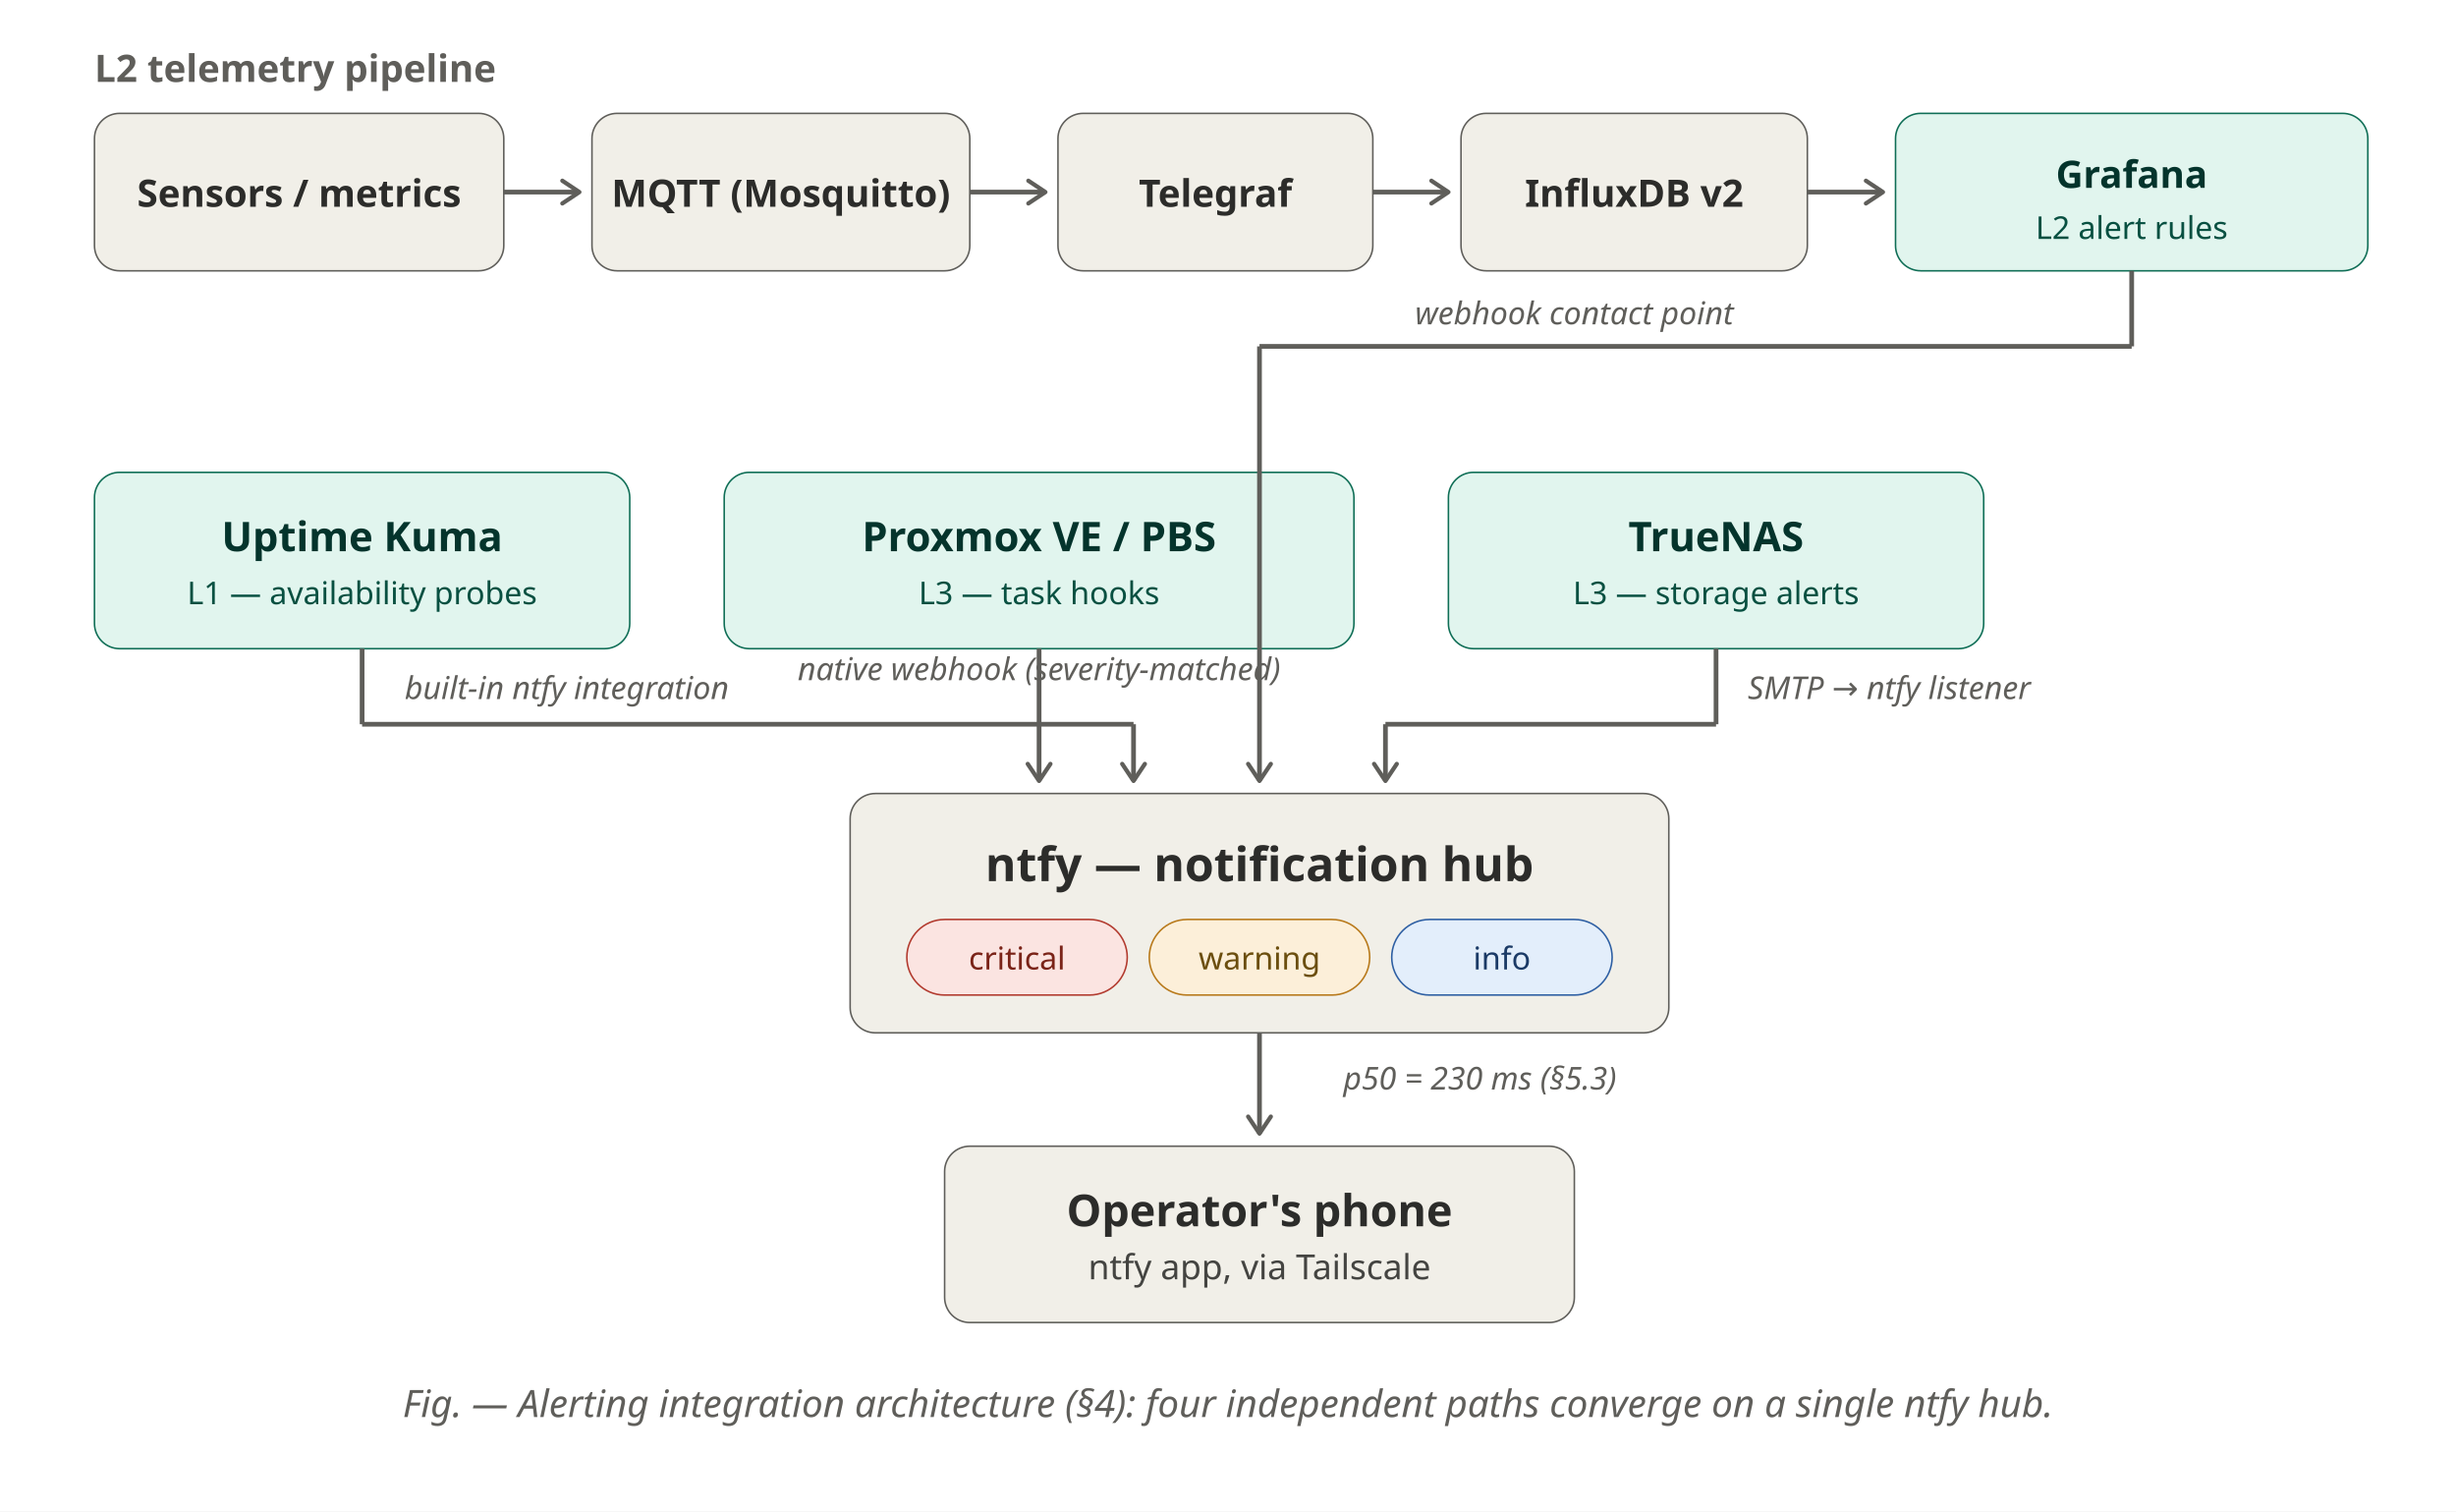
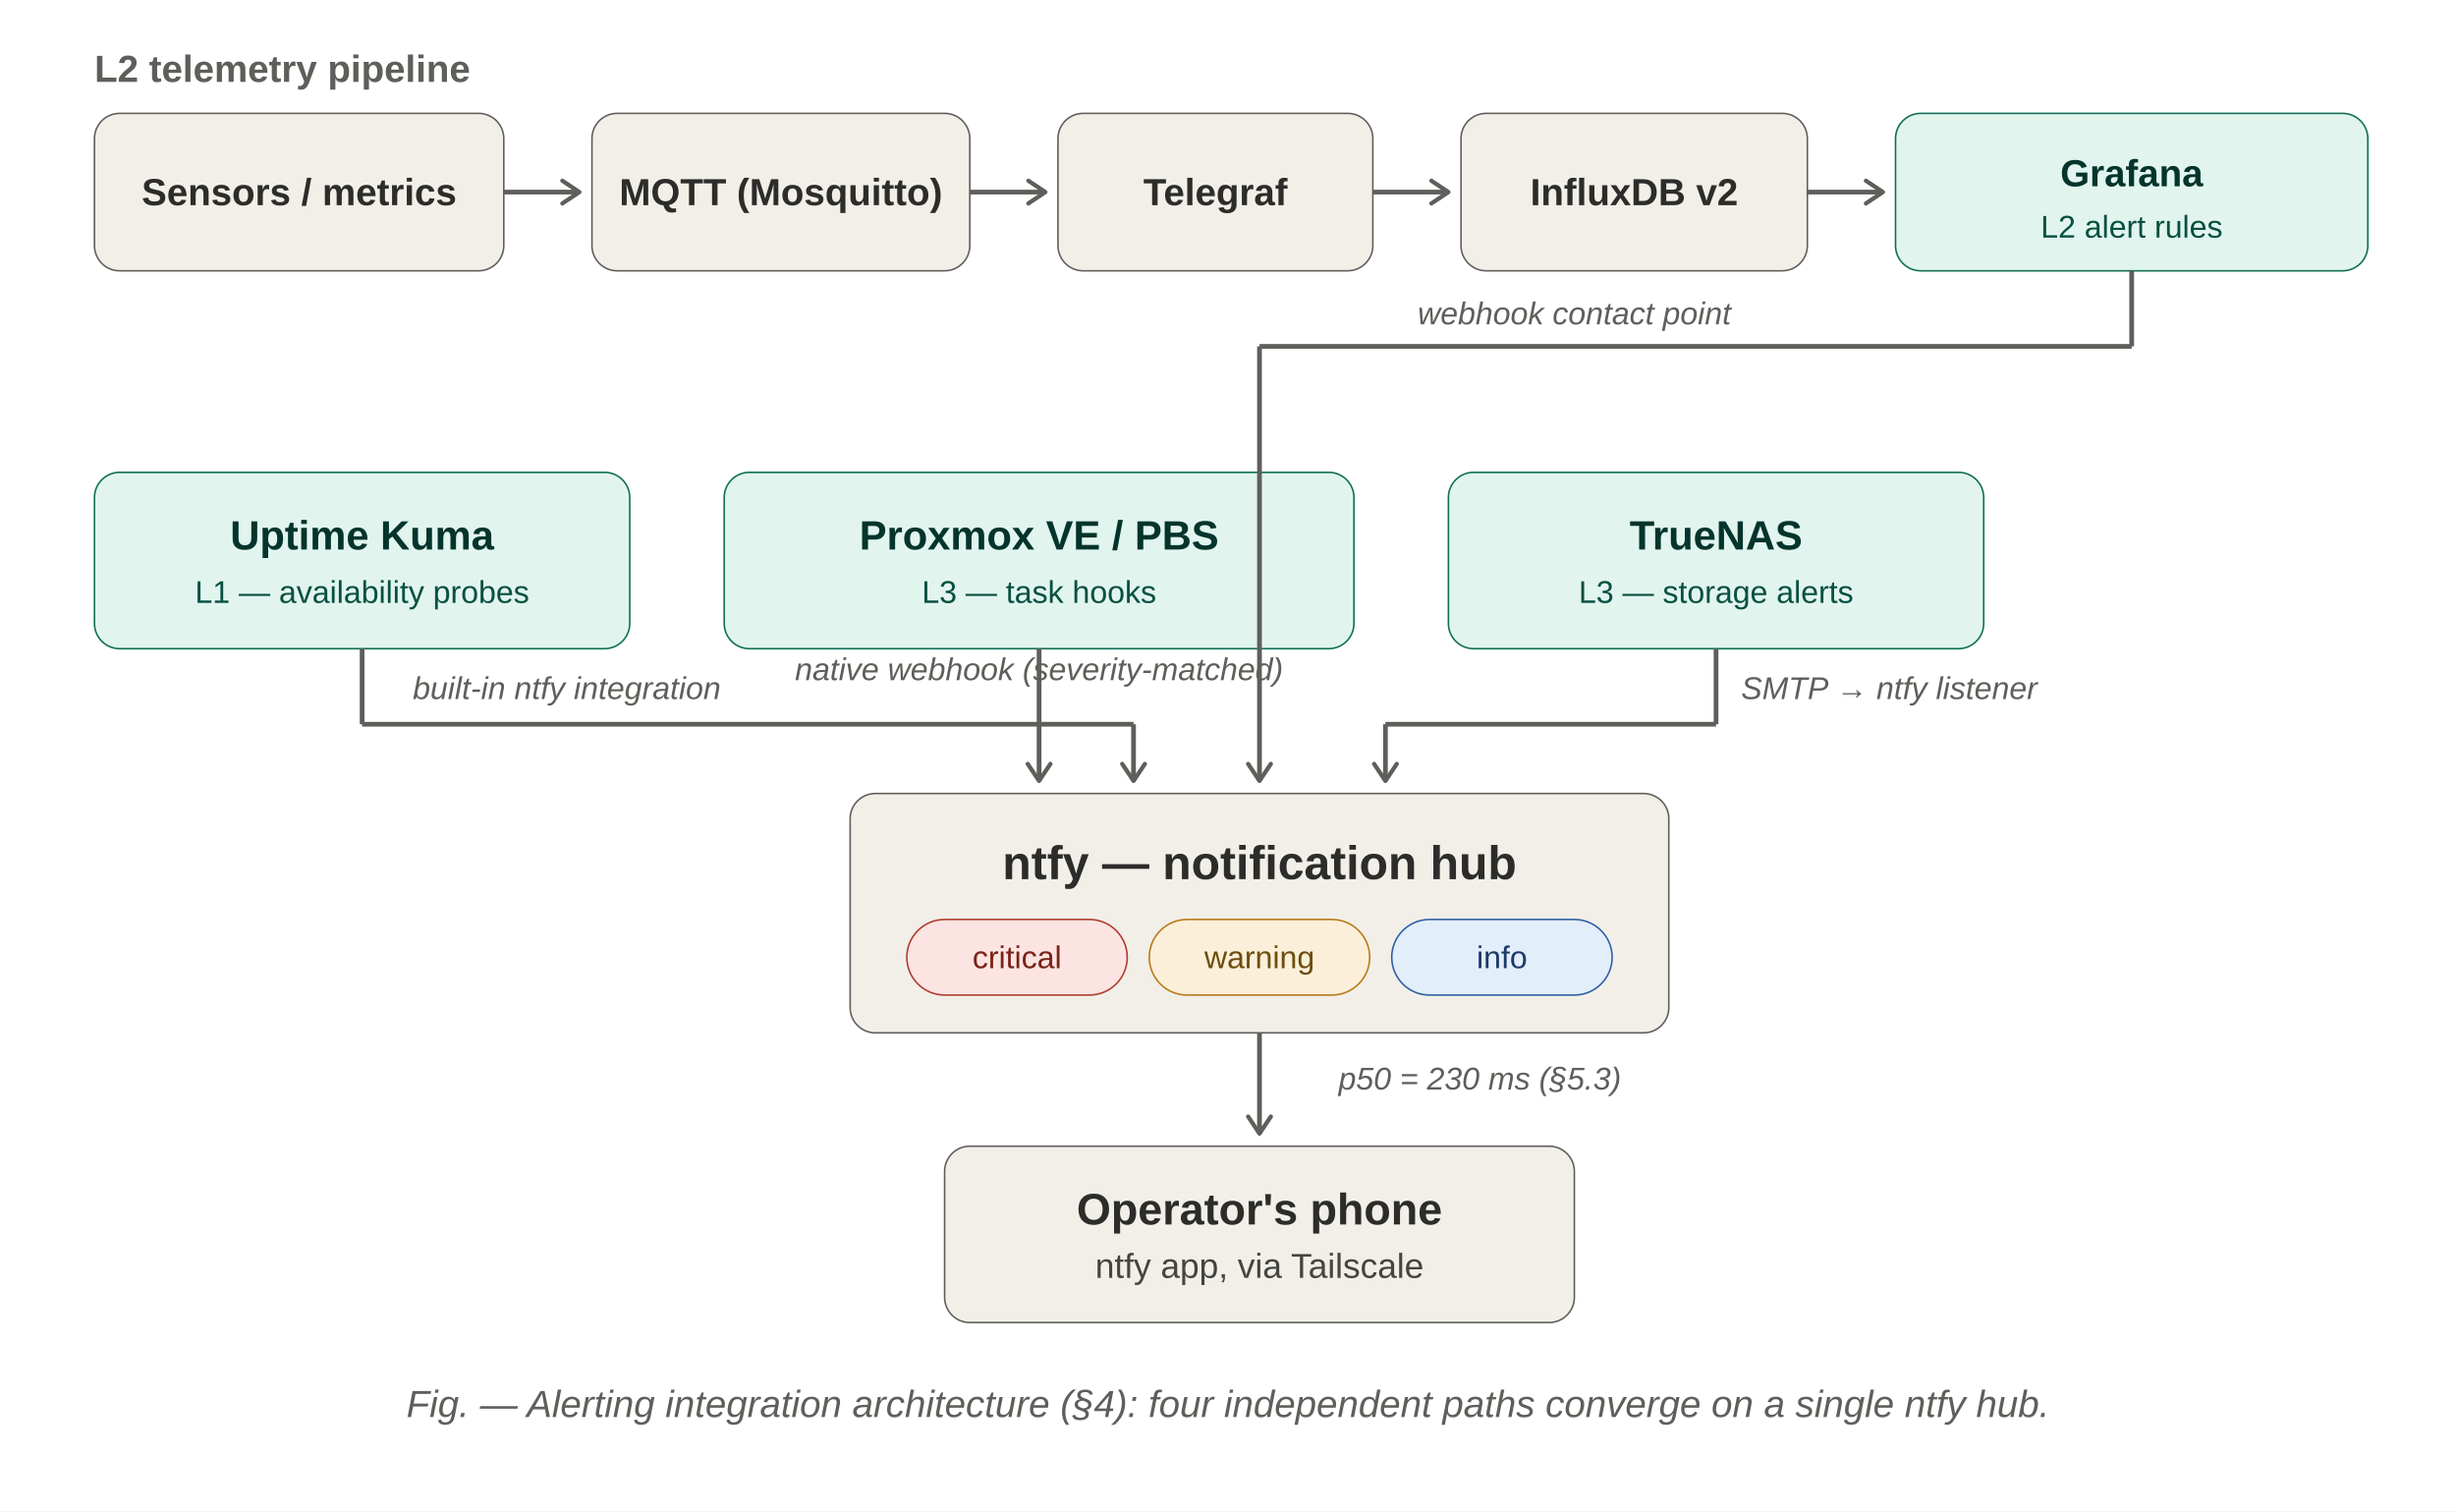
<svg xmlns="http://www.w3.org/2000/svg" width="780" height="480" viewBox="0 0 780 480" role="img">
  <defs>
    <marker id="arrow2" viewBox="0 0 10 10" refX="8" refY="5" markerWidth="6" markerHeight="6" orient="auto-start-reverse">
      <path d="M2 1L8 5L2 9" fill="none" stroke="#5f5e5a" stroke-width="1.5" stroke-linecap="round" stroke-linejoin="round" />
    </marker>
  </defs>
  <rect width="780" height="480" fill="#ffffff" />
-   <text x="30" y="26" font-family="sans-serif" font-size="12" font-weight="600" fill="#5F5E5A">L2 telemetry pipeline</text>
+   <text x="30" y="26" font-family="Arial, Helvetica, sans-serif" font-size="12" font-weight="600" fill="#5F5E5A">L2 telemetry pipeline</text>
  <g>
    <rect x="30" y="36" width="130" height="50" rx="8" fill="#F1EFE8" stroke="#5F5E5A" stroke-width="0.5" />
-     <text x="95" y="61" text-anchor="middle" dominant-baseline="central" font-family="sans-serif" font-size="12" font-weight="600" fill="#2C2C2A">Sensors / metrics</text>
+     <text x="95" y="61" text-anchor="middle" dominant-baseline="central" font-family="Arial, Helvetica, sans-serif" font-size="12" font-weight="600" fill="#2C2C2A">Sensors / metrics</text>
  </g>
  <line x1="160" y1="61" x2="184" y2="61" stroke="#5f5e5a" stroke-width="1.5" marker-end="url(#arrow2)" />
  <g>
    <rect x="188" y="36" width="120" height="50" rx="8" fill="#F1EFE8" stroke="#5F5E5A" stroke-width="0.5" />
-     <text x="248" y="61" text-anchor="middle" dominant-baseline="central" font-family="sans-serif" font-size="12" font-weight="600" fill="#2C2C2A">MQTT (Mosquitto)</text>
+     <text x="248" y="61" text-anchor="middle" dominant-baseline="central" font-family="Arial, Helvetica, sans-serif" font-size="12" font-weight="600" fill="#2C2C2A">MQTT (Mosquitto)</text>
  </g>
  <line x1="308" y1="61" x2="332" y2="61" stroke="#5f5e5a" stroke-width="1.5" marker-end="url(#arrow2)" />
  <g>
    <rect x="336" y="36" width="100" height="50" rx="8" fill="#F1EFE8" stroke="#5F5E5A" stroke-width="0.5" />
-     <text x="386" y="61" text-anchor="middle" dominant-baseline="central" font-family="sans-serif" font-size="12" font-weight="600" fill="#2C2C2A">Telegraf</text>
+     <text x="386" y="61" text-anchor="middle" dominant-baseline="central" font-family="Arial, Helvetica, sans-serif" font-size="12" font-weight="600" fill="#2C2C2A">Telegraf</text>
  </g>
  <line x1="436" y1="61" x2="460" y2="61" stroke="#5f5e5a" stroke-width="1.5" marker-end="url(#arrow2)" />
  <g>
    <rect x="464" y="36" width="110" height="50" rx="8" fill="#F1EFE8" stroke="#5F5E5A" stroke-width="0.5" />
-     <text x="519" y="61" text-anchor="middle" dominant-baseline="central" font-family="sans-serif" font-size="12" font-weight="600" fill="#2C2C2A">InfluxDB v2</text>
+     <text x="519" y="61" text-anchor="middle" dominant-baseline="central" font-family="Arial, Helvetica, sans-serif" font-size="12" font-weight="600" fill="#2C2C2A">InfluxDB v2</text>
  </g>
  <line x1="574" y1="61" x2="598" y2="61" stroke="#5f5e5a" stroke-width="1.5" marker-end="url(#arrow2)" />
  <g>
    <rect x="602" y="36" width="150" height="50" rx="8" fill="#E1F5EE" stroke="#0F6E56" stroke-width="0.5" />
-     <text x="677" y="55" text-anchor="middle" dominant-baseline="central" font-family="sans-serif" font-size="12" font-weight="600" fill="#04342C">Grafana</text>
-     <text x="677" y="72" text-anchor="middle" dominant-baseline="central" font-family="sans-serif" font-size="10" fill="#085041">L2 alert rules</text>
+     <text x="677" y="55" text-anchor="middle" dominant-baseline="central" font-family="Arial, Helvetica, sans-serif" font-size="12" font-weight="600" fill="#04342C">Grafana</text>
+     <text x="677" y="72" text-anchor="middle" dominant-baseline="central" font-family="Arial, Helvetica, sans-serif" font-size="10" fill="#085041">L2 alert rules</text>
  </g>
  <g>
    <rect x="30" y="150" width="170" height="56" rx="8" fill="#E1F5EE" stroke="#0F6E56" stroke-width="0.5" />
-     <text x="115" y="170" text-anchor="middle" dominant-baseline="central" font-family="sans-serif" font-size="13" font-weight="600" fill="#04342C">Uptime Kuma</text>
-     <text x="115" y="188" text-anchor="middle" dominant-baseline="central" font-family="sans-serif" font-size="10" fill="#085041">L1 — availability probes</text>
+     <text x="115" y="170" text-anchor="middle" dominant-baseline="central" font-family="Arial, Helvetica, sans-serif" font-size="13" font-weight="600" fill="#04342C">Uptime Kuma</text>
+     <text x="115" y="188" text-anchor="middle" dominant-baseline="central" font-family="Arial, Helvetica, sans-serif" font-size="10" fill="#085041">L1 — availability probes</text>
  </g>
  <g>
    <rect x="230" y="150" width="200" height="56" rx="8" fill="#E1F5EE" stroke="#0F6E56" stroke-width="0.5" />
-     <text x="330" y="170" text-anchor="middle" dominant-baseline="central" font-family="sans-serif" font-size="13" font-weight="600" fill="#04342C">Proxmox VE / PBS</text>
-     <text x="330" y="188" text-anchor="middle" dominant-baseline="central" font-family="sans-serif" font-size="10" fill="#085041">L3 — task hooks</text>
+     <text x="330" y="170" text-anchor="middle" dominant-baseline="central" font-family="Arial, Helvetica, sans-serif" font-size="13" font-weight="600" fill="#04342C">Proxmox VE / PBS</text>
+     <text x="330" y="188" text-anchor="middle" dominant-baseline="central" font-family="Arial, Helvetica, sans-serif" font-size="10" fill="#085041">L3 — task hooks</text>
  </g>
  <g>
    <rect x="460" y="150" width="170" height="56" rx="8" fill="#E1F5EE" stroke="#0F6E56" stroke-width="0.5" />
-     <text x="545" y="170" text-anchor="middle" dominant-baseline="central" font-family="sans-serif" font-size="13" font-weight="600" fill="#04342C">TrueNAS</text>
-     <text x="545" y="188" text-anchor="middle" dominant-baseline="central" font-family="sans-serif" font-size="10" fill="#085041">L3 — storage alerts</text>
+     <text x="545" y="170" text-anchor="middle" dominant-baseline="central" font-family="Arial, Helvetica, sans-serif" font-size="13" font-weight="600" fill="#04342C">TrueNAS</text>
+     <text x="545" y="188" text-anchor="middle" dominant-baseline="central" font-family="Arial, Helvetica, sans-serif" font-size="10" fill="#085041">L3 — storage alerts</text>
  </g>
  <line x1="677" y1="86" x2="677" y2="110" stroke="#5f5e5a" stroke-width="1.5" />
  <line x1="677" y1="110" x2="400" y2="110" stroke="#5f5e5a" stroke-width="1.5" />
  <line x1="400" y1="110" x2="400" y2="248" stroke="#5f5e5a" stroke-width="1.5" marker-end="url(#arrow2)" />
-   <text x="500" y="103" text-anchor="middle" font-family="sans-serif" font-size="10" font-style="italic" fill="#5F5E5A">webhook contact point</text>
+   <text x="500" y="103" text-anchor="middle" font-family="Arial, Helvetica, sans-serif" font-size="10" font-style="italic" fill="#5F5E5A">webhook contact point</text>
  <line x1="115" y1="206" x2="115" y2="230" stroke="#5f5e5a" stroke-width="1.5" />
  <line x1="115" y1="230" x2="360" y2="230" stroke="#5f5e5a" stroke-width="1.5" />
  <line x1="360" y1="230" x2="360" y2="248" stroke="#5f5e5a" stroke-width="1.5" marker-end="url(#arrow2)" />
-   <text x="180" y="222" text-anchor="middle" font-family="sans-serif" font-size="10" font-style="italic" fill="#5F5E5A">built-in ntfy integration</text>
+   <text x="180" y="222" text-anchor="middle" font-family="Arial, Helvetica, sans-serif" font-size="10" font-style="italic" fill="#5F5E5A">built-in ntfy integration</text>
  <line x1="330" y1="206" x2="330" y2="248" stroke="#5f5e5a" stroke-width="1.5" marker-end="url(#arrow2)" />
-   <text x="330" y="216" text-anchor="middle" font-family="sans-serif" font-size="10" font-style="italic" fill="#5F5E5A">native webhook (severity-matched)</text>
+   <text x="330" y="216" text-anchor="middle" font-family="Arial, Helvetica, sans-serif" font-size="10" font-style="italic" fill="#5F5E5A">native webhook (severity-matched)</text>
  <line x1="545" y1="206" x2="545" y2="230" stroke="#5f5e5a" stroke-width="1.5" />
  <line x1="545" y1="230" x2="440" y2="230" stroke="#5f5e5a" stroke-width="1.5" />
  <line x1="440" y1="230" x2="440" y2="248" stroke="#5f5e5a" stroke-width="1.5" marker-end="url(#arrow2)" />
-   <text x="600" y="222" text-anchor="middle" font-family="sans-serif" font-size="10" font-style="italic" fill="#5F5E5A">SMTP → ntfy listener</text>
+   <text x="600" y="222" text-anchor="middle" font-family="Arial, Helvetica, sans-serif" font-size="10" font-style="italic" fill="#5F5E5A">SMTP → ntfy listener</text>
  <g>
    <rect x="270" y="252" width="260" height="76" rx="8" fill="#F1EFE8" stroke="#5F5E5A" stroke-width="0.5" />
-     <text x="400" y="274" text-anchor="middle" dominant-baseline="central" font-family="sans-serif" font-size="15" font-weight="700" fill="#2C2C2A">ntfy — notification hub</text>
+     <text x="400" y="274" text-anchor="middle" dominant-baseline="central" font-family="Arial, Helvetica, sans-serif" font-size="15" font-weight="700" fill="#2C2C2A">ntfy — notification hub</text>
    <rect x="288" y="292" width="70" height="24" rx="12" fill="#FBE4E1" stroke="#B23A2E" stroke-width="0.5" />
-     <text x="323" y="304" text-anchor="middle" dominant-baseline="central" font-family="sans-serif" font-size="10" fill="#7A2318">critical</text>
+     <text x="323" y="304" text-anchor="middle" dominant-baseline="central" font-family="Arial, Helvetica, sans-serif" font-size="10" fill="#7A2318">critical</text>
    <rect x="365" y="292" width="70" height="24" rx="12" fill="#FCEFD9" stroke="#B8791A" stroke-width="0.5" />
-     <text x="400" y="304" text-anchor="middle" dominant-baseline="central" font-family="sans-serif" font-size="10" fill="#6B4E0E">warning</text>
+     <text x="400" y="304" text-anchor="middle" dominant-baseline="central" font-family="Arial, Helvetica, sans-serif" font-size="10" fill="#6B4E0E">warning</text>
    <rect x="442" y="292" width="70" height="24" rx="12" fill="#E3EEFB" stroke="#2E5FA3" stroke-width="0.5" />
-     <text x="477" y="304" text-anchor="middle" dominant-baseline="central" font-family="sans-serif" font-size="10" fill="#1B3A66">info</text>
+     <text x="477" y="304" text-anchor="middle" dominant-baseline="central" font-family="Arial, Helvetica, sans-serif" font-size="10" fill="#1B3A66">info</text>
  </g>
  <line x1="400" y1="328" x2="400" y2="360" stroke="#5f5e5a" stroke-width="1.5" marker-end="url(#arrow2)" />
-   <text x="470" y="346" text-anchor="middle" font-family="sans-serif" font-size="10" font-style="italic" fill="#5F5E5A">p50 = 230 ms (§5.3)</text>
+   <text x="470" y="346" text-anchor="middle" font-family="Arial, Helvetica, sans-serif" font-size="10" font-style="italic" fill="#5F5E5A">p50 = 230 ms (§5.3)</text>
  <g>
    <rect x="300" y="364" width="200" height="56" rx="8" fill="#F1EFE8" stroke="#5F5E5A" stroke-width="0.5" />
-     <text x="400" y="384" text-anchor="middle" dominant-baseline="central" font-family="sans-serif" font-size="14" font-weight="600" fill="#2C2C2A">Operator's phone</text>
-     <text x="400" y="402" text-anchor="middle" dominant-baseline="central" font-family="sans-serif" font-size="11" fill="#444441">ntfy app, via Tailscale</text>
+     <text x="400" y="384" text-anchor="middle" dominant-baseline="central" font-family="Arial, Helvetica, sans-serif" font-size="14" font-weight="600" fill="#2C2C2A">Operator's phone</text>
+     <text x="400" y="402" text-anchor="middle" dominant-baseline="central" font-family="Arial, Helvetica, sans-serif" font-size="11" fill="#444441">ntfy app, via Tailscale</text>
  </g>
-   <text x="390" y="450" text-anchor="middle" font-family="sans-serif" font-size="12" font-style="italic" fill="#5F5E5A">Fig. — Alerting integration architecture (§4): four independent paths converge on a single ntfy hub.</text>
+   <text x="390" y="450" text-anchor="middle" font-family="Arial, Helvetica, sans-serif" font-size="12" font-style="italic" fill="#5F5E5A">Fig. — Alerting integration architecture (§4): four independent paths converge on a single ntfy hub.</text>
</svg>
